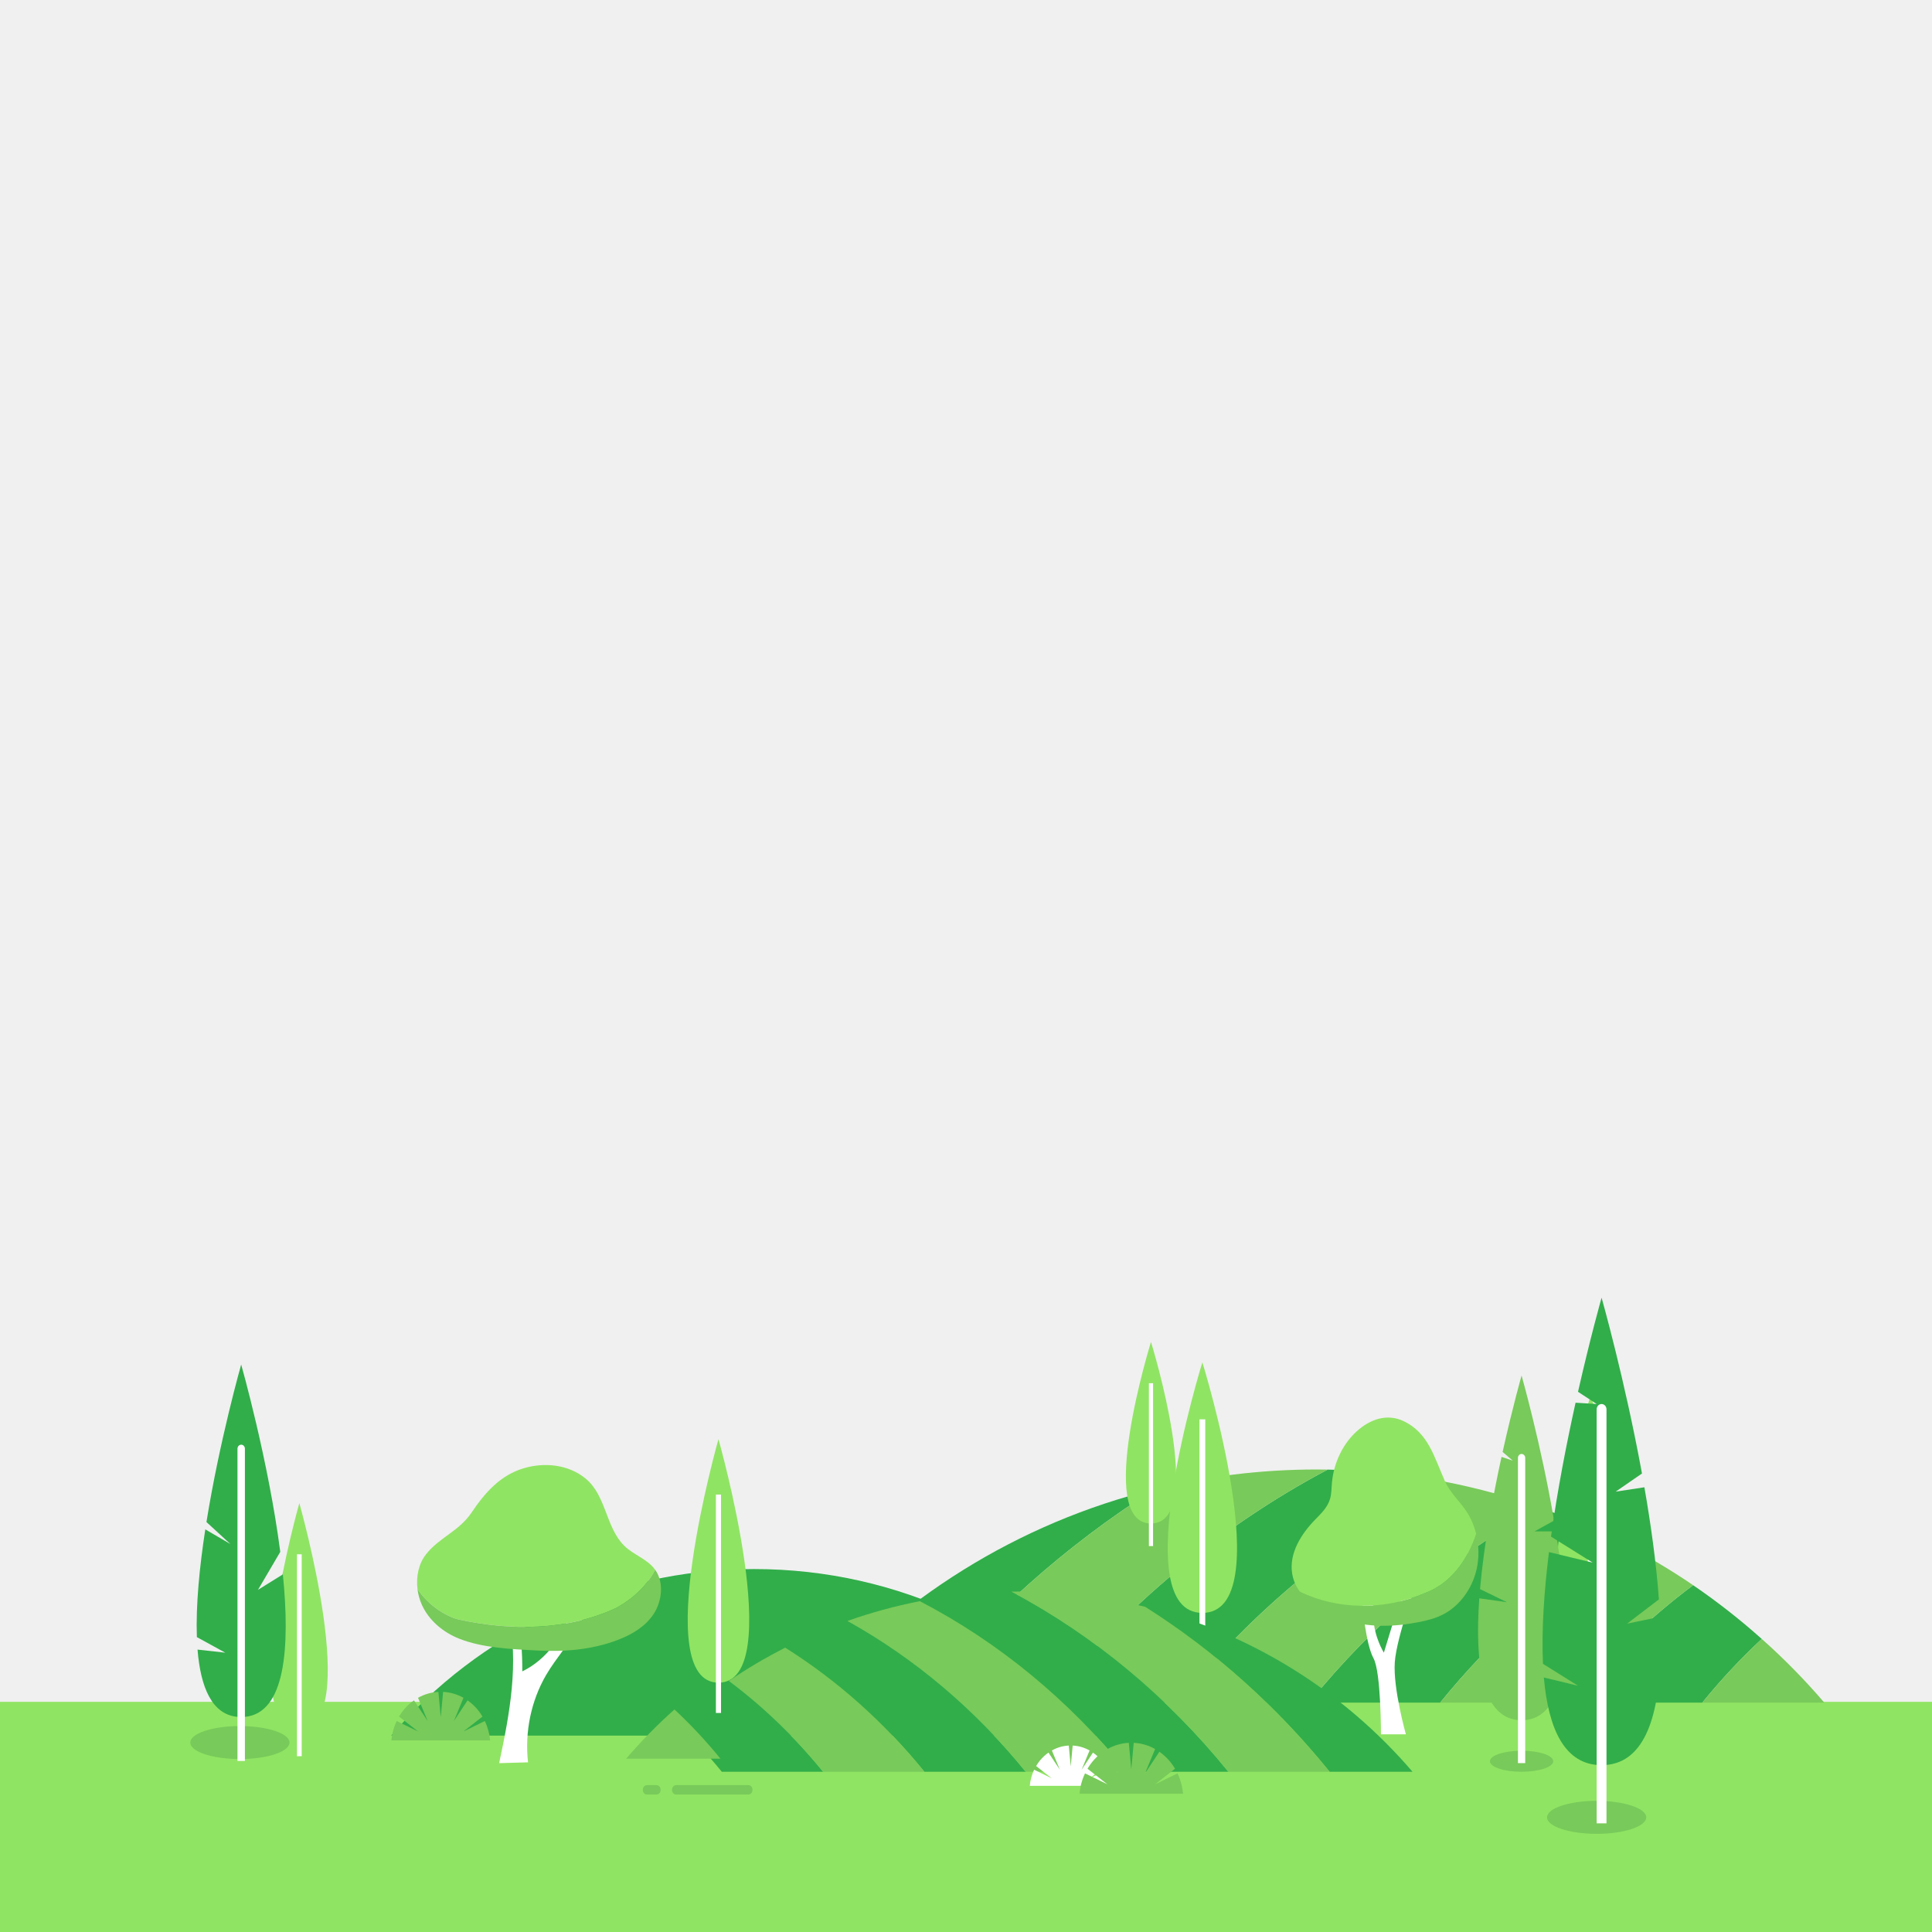
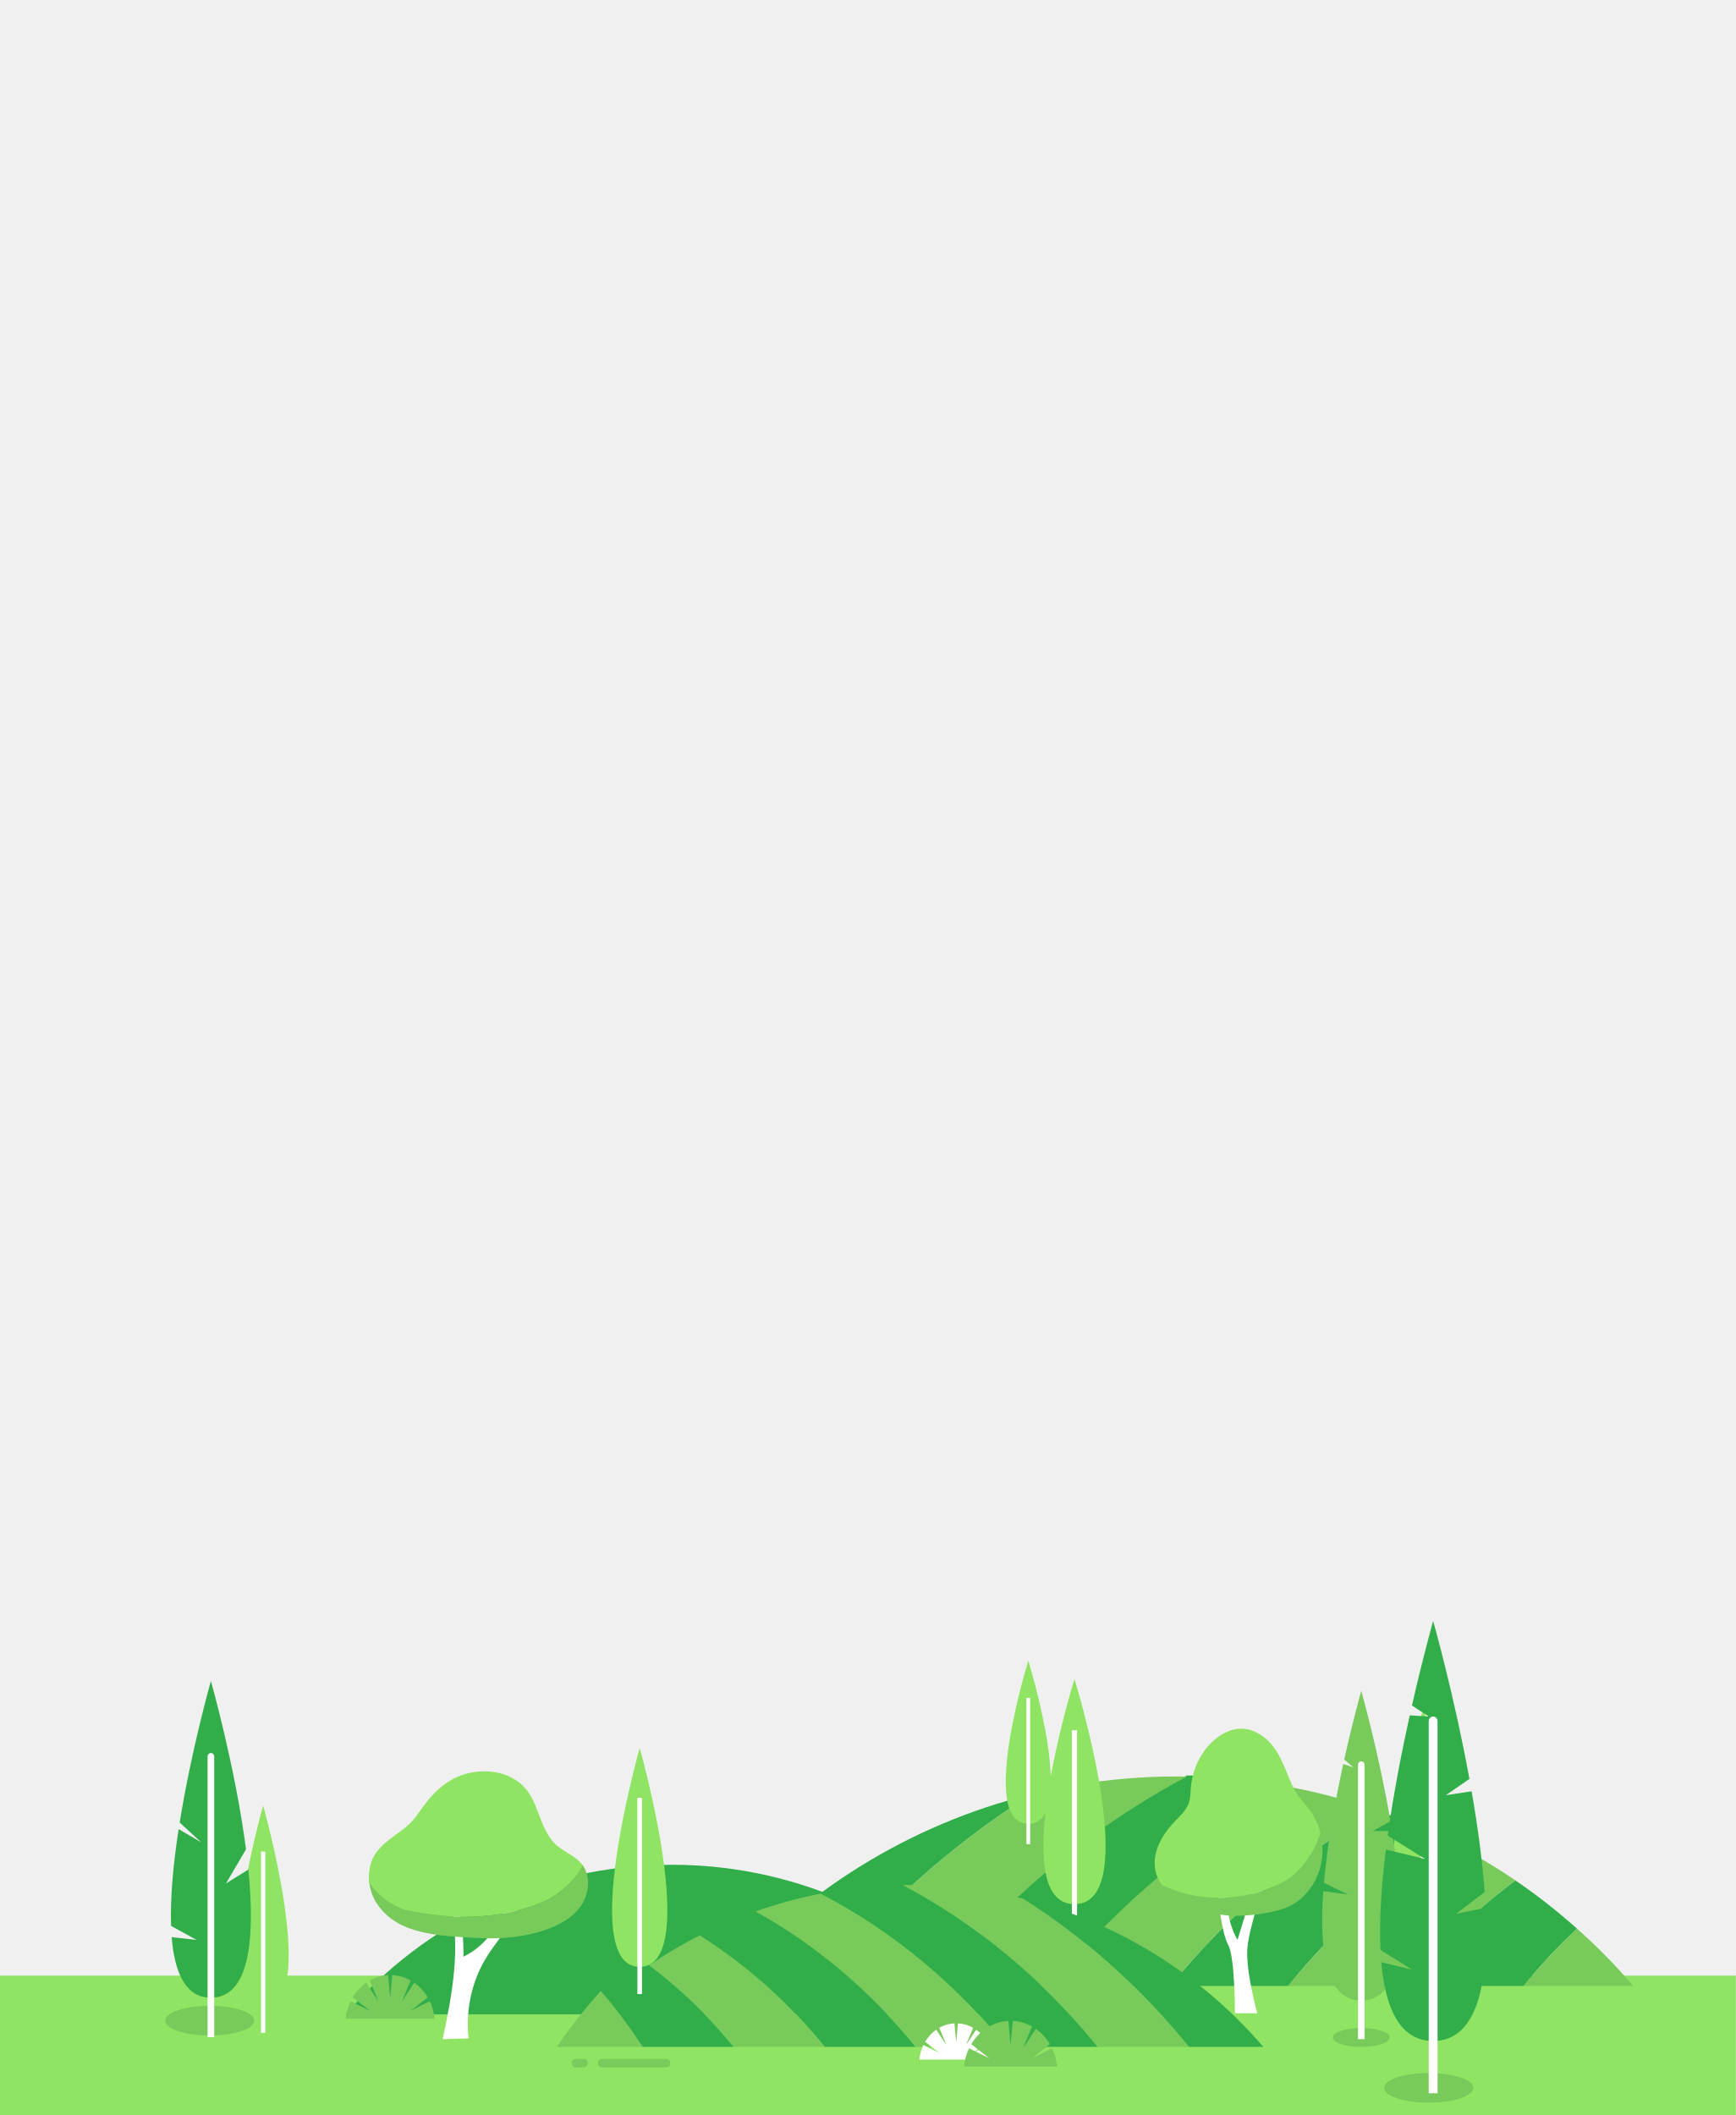
- <svg xmlns="http://www.w3.org/2000/svg" xml:space="preserve" width="209.999mm" height="209.999mm" version="1.1" style="shape-rendering:geometricPrecision; text-rendering:geometricPrecision; image-rendering:optimizeQuality; fill-rule:evenodd; clip-rule:evenodd" viewBox="0 0 11609.09 11609.08">
+ <svg xmlns="http://www.w3.org/2000/svg" xml:space="preserve" width="198.21mm" height="241.509mm" version="1.1" style="shape-rendering:geometricPrecision; text-rendering:geometricPrecision; image-rendering:optimizeQuality; fill-rule:evenodd; clip-rule:evenodd" viewBox="0 0 3822.13 4657.07">
  <defs>
    <style type="text/css">
   
    .fil0 {fill:none}
-     .fil1 {fill:#90E463}
-     .fil5 {fill:white}
-     .fil2 {fill:#31AE4A;fill-rule:nonzero}
-     .fil3 {fill:#78CA5A;fill-rule:nonzero}
-     .fil4 {fill:#90E463;fill-rule:nonzero}
-     .fil6 {fill:white;fill-rule:nonzero}
+     .fil1 {fill:#78CA5A}
+     .fil3 {fill:#90E463}
+     .fil6 {fill:white}
+     .fil4 {fill:#31AE4A;fill-rule:nonzero}
+     .fil2 {fill:#78CA5A;fill-rule:nonzero}
+     .fil5 {fill:#90E463;fill-rule:nonzero}
+     .fil7 {fill:white;fill-rule:nonzero}
   
  </style>
  </defs>
  <g id="Layer_x0020_1">
-     <rect class="fil0" x="-0" y="0.02" width="11609.09" height="11609.08" />
-     <g id="_2920229587120">
-       <g>
-         <g>
-           <rect class="fil1" x="-0" y="10226.11" width="11609.08" height="1382.97" />
-         </g>
-         <g>
-           <path class="fil2" d="M6938.07 8948.19c-538.89,340.09 -1023.1,774.42 -1434.59,1282.67l-644.51 0c532.86,-621.84 1255.19,-1079.16 2079.1,-1282.67z" />
-         </g>
-         <g>
-           <path class="fil2" d="M8689.15 8904.91c-614.67,319.11 -1161.96,772.4 -1610.96,1325.97l-787.4 0c471.47,-581.55 1043.58,-1059.49 1686.45,-1400.25l0.29 0c243.14,3.68 480.9,29.32 711.61,74.28z" />
-         </g>
-         <g>
-           <path class="fil2" d="M9735.44 9266.32c-406.1,255.44 -771.3,581.87 -1081.82,964.56l-787.4 0.02c390.06,-480.96 859.83,-879.99 1385.96,-1172.11 166.35,58.63 327.67,127.93 483.26,207.53z" />
-         </g>
-         <g>
-           <path class="fil2" d="M10586.21 9848.2c-126.8,117.95 -246.46,246.14 -357.51,382.71l-787.69 0.01c216.97,-266.78 463.09,-504.27 732.71,-705.81 144.56,98.93 282.37,206.52 412.49,323.09z" />
-         </g>
-         <g>
-           <path class="fil3" d="M7977.31 8830.63c-642.88,340.72 -1214.95,818.7 -1686.42,1400.25l-787.39 0c411.45,-508.25 895.7,-942.58 1434.59,-1282.67l0.32 0c311.2,-77.29 636.82,-118.26 972.49,-118.26 22.15,0 44.3,0.35 66.42,0.67z" />
-         </g>
-         <g>
-           <path class="fil3" d="M9252.22 9058.78c-526.14,292.12 -995.96,691.14 -1385.98,1172.09l-788.01 0c449,-553.57 996.29,-1006.85 1610.96,-1325.97l0.32 0c192.85,37.96 380.65,89.25 562.71,153.88z" />
-         </g>
-         <g>
-           <path class="fil3" d="M10173.75 9525.09c-269.61,201.53 -515.78,439.02 -732.72,705.8l-787.38 -0.01c310.52,-382.66 675.68,-709.11 1081.82,-964.58 151.85,76.94 298.41,163.54 438.27,258.79z" />
-         </g>
-         <g>
-           <path class="fil3" d="M10962.11 10230.92l-733.38 0c111.01,-136.58 230.71,-264.78 357.47,-382.71 133.8,118.57 259.23,246.81 375.91,382.71z" />
-         </g>
-         <g>
-           <path class="fil2" d="M6710.9 10428.9l-4360.23 0c524.62,-612.32 1306.74,-1000.72 2180.32,-1000.72 873.17,0 1655.28,388.4 2179.9,1000.72z" />
-         </g>
-         <g>
-           <path class="fil4" d="M9558.09 8383.66c0,0 -468.37,1505.56 0,1505.56 468.41,0 0,-1505.56 0,-1505.56z" />
-         </g>
-         <g>
-           <rect class="fil5" x="9540.79" y="8726.14" width="34.67" height="1350.46" />
-         </g>
-         <g>
-           <path class="fil4" d="M7224.86 8186.02c0,0 -468.37,1505.57 0,1505.57 468.41,0 0,-1505.57 0,-1505.57z" />
-         </g>
-         <g>
-           <rect class="fil5" x="7207.53" y="8528.55" width="34.67" height="1350.46" />
-         </g>
-         <g>
-           <path class="fil4" d="M6916.07 8063.46c0,0 -339.41,1090.87 0,1090.87 339.37,0 0,-1090.87 0,-1090.87z" />
-         </g>
-         <g>
-           <rect class="fil5" x="6903.52" y="8311.59" width="25.1" height="978.5" />
-         </g>
-         <g>
-           <path class="fil2" d="M6880.64 9654.72c416.54,262.86 790.81,598.59 1108.87,991.48l498.19 0c-411.88,-480.66 -970.2,-834.18 -1607.06,-991.48z" />
-         </g>
-         <g>
-           <path class="fil2" d="M5527.1 9621.2c475.1,246.64 898.14,597.06 1245.24,1024.96l608.59 0c-364.42,-449.55 -806.65,-819.02 -1303.56,-1082.36l-0.25 0c-187.92,2.81 -371.69,22.64 -550.02,57.4z" />
-         </g>
-         <g>
-           <path class="fil2" d="M4718.35 9900.56c313.91,197.45 596.2,449.76 836.21,745.63l608.62 -0.02c-301.5,-371.77 -664.61,-680.2 -1071.3,-906 -128.59,45.31 -253.26,98.86 -373.53,160.39z" />
-         </g>
-         <g>
-           <path class="fil2" d="M4060.79 10350.4c97.94,91.13 190.49,190.25 276.3,295.82l608.86 0c-167.69,-206.22 -357.96,-389.79 -566.34,-545.56 -111.71,76.47 -218.25,159.63 -318.82,249.74z" />
-         </g>
-         <g>
-           <path class="fil3" d="M6077.38 9563.87c496.9,263.37 939.11,632.84 1303.56,1082.36l608.62 0c-318.06,-392.88 -692.36,-728.62 -1108.87,-991.48l-0.29 0c-240.53,-59.73 -492.23,-91.39 -751.69,-91.39 -17.1,0 -34.22,0.25 -51.32,0.51z" />
-         </g>
-         <g>
-           <path class="fil3" d="M5091.86 9740.15c406.69,225.8 769.85,534.23 1071.29,906l609.17 0c-347.1,-427.9 -770.14,-778.32 -1245.25,-1024.95l-0.25 0c-149.07,29.35 -294.2,69.01 -434.96,118.95z" />
-         </g>
-         <g>
-           <path class="fil3" d="M4379.54 10100.62c208.41,155.76 398.65,339.34 566.35,545.59l608.62 -0.01c-240.01,-295.82 -522.31,-548.16 -836.2,-745.62 -117.41,59.47 -230.68,126.39 -338.77,200.04z" />
-         </g>
-         <g>
-           <path class="fil3" d="M3762.27 10567.79l566.86 0c-85.77,-105.59 -178.33,-204.69 -276.3,-295.83 -103.41,91.65 -200.35,190.78 -290.56,295.83z" />
-         </g>
-         <g>
-           <path class="fil3" d="M1739.56 10470.74c0,54.72 -133.45,99.1 -298.06,99.1 -164.63,0 -298.08,-44.37 -298.08,-99.1 0,-54.75 133.45,-99.13 298.08,-99.13 164.61,0 298.06,44.37 298.06,99.13z" />
-         </g>
-         <g>
-           <path class="fil6" d="M8185.55 9638.79c0,0 21.17,241.03 67.3,324.85 46.15,83.82 45.04,457.65 45.04,457.65l149.92 0c0,0 -77.8,-275.7 -66.66,-433.3 11.14,-157.57 140.22,-501.54 140.22,-501.54l-73.56 9.85 -132.32 434.24c0,0 -59.26,-93.91 -62.65,-209.61 -3.41,-115.7 0,-146.91 0,-146.91l-67.3 64.77z" />
-         </g>
-         <g>
-           <path class="fil3" d="M8560.93 9572.56c-241.07,104.83 -524.58,101.7 -750.78,-9.03 64.18,88.58 179.16,140.24 268.72,169.9 143.07,47.42 296.93,42.51 442.63,14.38 52.39,-10.09 104.82,-23.21 152.98,-48.55 97.37,-51.27 172.39,-153.79 198.67,-271.45 15.5,-69.35 13.73,-143.12 -3.38,-211.97 -53.37,165.15 -159.21,302.5 -308.84,356.72z" />
-         </g>
-         <g>
-           <path class="fil4" d="M8560.93 9572.58c149.64,-54.22 255.47,-191.57 308.84,-356.72 -11.91,-47.95 -31.2,-93.49 -57.54,-133.44 -41.35,-62.67 -98.69,-112.34 -129.81,-182.15 -64.69,-145.13 -99.13,-288.67 -246.16,-359.92 -99.76,-48.34 -202.47,-14.4 -285.5,61.49 -83.29,76.13 -137.81,191.17 -147.7,311.68 -2.61,31.63 -2.35,64.07 -11.33,94.17 -15.17,50.87 -53.93,87.18 -89.06,123.3 -81.93,84.24 -157.64,200.23 -138.4,323.45 6.51,41.54 23.04,77.59 45.85,109.1 226.2,110.73 509.71,113.86 750.78,9.03z" />
-         </g>
-         <g>
-           <path class="fil3" d="M9892.07 10920.14c0,54.73 -133.45,99.1 -298.06,99.1 -164.61,0 -298.08,-44.37 -298.08,-99.1 0,-54.75 133.47,-99.12 298.08,-99.12 164.61,0 298.06,44.37 298.06,99.12z" />
-         </g>
-         <g>
-           <path class="fil3" d="M9333.24 10583.03c0,34.95 -85.17,63.25 -190.26,63.25 -105.05,0 -190.22,-28.3 -190.22,-63.25 0,-34.93 85.17,-63.25 190.22,-63.25 105.08,0 190.26,28.32 190.26,63.25z" />
-         </g>
-         <g>
-           <path class="fil4" d="M1798.68 9032.02c0,0 -384.45,1352.38 0,1352.38 384.46,0 0,-1352.38 0,-1352.38z" />
-         </g>
-         <g>
-           <rect class="fil5" x="1784.43" y="9339.64" width="28.49" height="1213.07" />
-         </g>
-         <g>
-           <path class="fil3" d="M9142.92 10336.51c-236.13,0 -282.77,-333.31 -254.08,-732.42l165.44 23.17 -161 -78.69c23.42,-267 77.43,-557.39 129.15,-794.36l67.53 22.48 -61 -52.06c59.3,-267.25 113.96,-459.24 113.96,-459.24 0,0 117.75,413.8 195.2,871.66l-117.55 64.92 128.08 0c25.98,162.85 46.01,329.17 52.98,482.16l-154.9 98.42 157.64 -20.44c5.27,325.27 -57.4,574.39 -261.45,574.39z" />
-         </g>
-         <g>
-           <path class="fil6" d="M9121.15 8760.27l0 1834.15 43.62 0 0 -1834.15c0,-13.08 -9.77,-23.7 -21.82,-23.7 -12.03,0 -21.8,10.62 -21.8,23.7z" />
-         </g>
-         <g>
-           <path class="fil2" d="M9848.2 9978.67l129.35 -28.21c-9.91,379.39 -103.4,656.03 -353.87,656.03 -220.96,0 -319.7,-215.38 -346.93,-526.65l205.11 49.55 -210.4 -131.7c-9.28,-200.47 6.55,-433.51 36.08,-671.4l262.5 63.32 -250.25 -156.45c38.82,-281.67 94.53,-564.97 147.49,-804.44l126.83 7.79 -112.04 -73.4c75.31,-332.14 141.6,-565.43 141.6,-565.43 0,0 138.63,487.21 242.66,1056.1l0 0.22c-74.29,51.16 -157.86,108.95 -157.86,108.95l172.41 -26.14c39.04,223.2 71.33,455.56 87.16,673.72l-190.97 145.63 197.31 -40.83c2.74,57.58 4.21,113.79 4.21,168.16l-130.41 95.18z" />
-         </g>
-         <g>
-           <path class="fil6" d="M9594.02 8468.72l0 2487.37 59.16 0 0 -2487.37c0,-17.75 -13.25,-32.15 -29.58,-32.15 -16.35,0 -29.58,14.4 -29.58,32.15z" />
-         </g>
-         <g>
-           <path class="fil2" d="M1471.6 10316.32c-7.17,0.92 -14.77,1.17 -22.37,1.17 -7.6,0 -14.99,-0.24 -22.16,-1.17 -153,-13.99 -221.56,-175.72 -240.14,-404.19l166.7 18.59 -170.71 -93.58c-6.77,-192.7 16.03,-422.08 50.65,-647.33l150.87 88.09 -143.9 -132.13c78.69,-489.5 208.69,-946.66 208.69,-946.66 0,0 163.34,574.83 234.87,1125.82l-134 228.25 149.6 -93.13c44.33,441.08 14.16,833.79 -228.1,856.28z" />
-         </g>
-         <g>
-           <path class="fil6" d="M1427.02 8705.18l0 1876.04 44.61 0 0 -1876.04c0,-13.39 -9.99,-24.25 -22.31,-24.25 -12.32,0 -22.31,10.86 -22.31,24.25z" />
-         </g>
-         <g>
-           <path class="fil4" d="M4317.17 8647.73c0,0 -415.92,1463.07 0,1463.07 415.91,0 0,-1463.07 0,-1463.07z" />
-         </g>
-         <g>
-           <rect class="fil5" x="4301.78" y="8980.57" width="30.82" height="1312.34" />
-         </g>
-         <g>
-           <path class="fil6" d="M3557.92 9397.47c8.29,127.65 -18.94,257.75 -77.15,368.96 -55.77,106.53 -137.93,193.96 -198.57,297.29 -90.68,154.55 -130.02,343.92 -109.24,525.86 -57.9,1.65 -115.8,3.3 -173.69,4.93 63.33,-294.93 120.79,-603.66 54.5,-897.81 18.35,0.31 36.73,0.61 55.1,0.92 20.6,113.65 30.49,229.56 29.5,345.38 145.69,-70.38 257.11,-219.28 290.89,-388.63 2.92,-14.62 -4.39,-37.77 -16.32,-30.37l144.98 -226.53z" />
-         </g>
-         <g>
-           <path class="fil4" d="M2752.8 9730.72c316.54,68.82 654.17,68.82 949.59,-68.81 99.64,-54.13 185.09,-133.88 234.31,-229.47 -47.04,-65.83 -129.75,-88.51 -186.33,-144.93 -111.57,-111.26 -106.87,-300.54 -231.59,-403.15 -104.6,-86.05 -249.19,-98.09 -370.59,-62.28 -140.32,41.38 -231.96,144.11 -315.04,267.13 -75.59,111.95 -191.8,148.08 -272.37,249.23 -45.06,56.55 -61.19,134.38 -52.25,209.09 57.78,90.09 159.06,160.06 244.27,183.2z" />
-         </g>
-         <g>
-           <path class="fil3" d="M3936.69 9432.4c-49.19,95.63 -134.67,175.35 -234.28,229.5 -295.42,137.61 -633.07,137.61 -949.62,68.79 -85.21,-23.14 -186.49,-93.08 -244.25,-183.2 3.99,33.35 12.95,66.07 26.62,95.97 44.26,96.94 130.33,165.89 223.85,203.04 141.5,56.25 316.46,62.99 465.96,71.05 165.4,8.96 333.92,-3.9 490.91,-64.79 81.63,-31.67 162.08,-78.62 212.26,-155.46 50.16,-76.81 62.08,-188.86 9.5,-263.77l-0.95 -1.14z" />
-         </g>
-         <g>
-           <path class="fil6" d="M6679.92 10730.69l-492.17 0c3.06,-34.58 12.22,-67.28 26.3,-96.73l106.42 52.06 -94.61 -74.13c19.11,-32.42 44.55,-60.05 74.4,-80.84l68.15 102.82 -47.85 -115.59c30.69,-17.29 65.11,-27.71 101.54,-29.51l11.75 126.04 11.73 -126.04c36.43,1.81 70.93,12.22 101.62,29.51l-47.87 115.59 68.17 -102.82c29.85,20.88 55.19,48.43 74.4,80.84l-94.61 74.13 106.35 -52.06c14.08,29.44 23.23,62.15 26.29,96.73z" />
-         </g>
-         <g>
-           <path class="fil3" d="M7108.61 10778.11l-622.06 0c3.87,-43.69 15.43,-85.01 33.25,-122.23l134.51 65.78 -119.6 -93.66c24.17,-41.01 56.32,-75.93 94.03,-102.21l86.16 129.98 -60.49 -146.1c38.8,-21.87 82.3,-35.04 128.35,-37.33l14.83 159.33 14.83 -159.33c46.07,2.29 89.65,15.46 128.47,37.33l-60.52 146.1 86.16 -129.98c37.72,26.39 69.75,61.2 94.03,102.21l-119.57 93.66 134.4 -65.78c17.81,37.22 29.36,78.53 33.23,122.23z" />
-         </g>
-         <g>
-           <path class="fil3" d="M2945.02 10457.76l-593.11 0c3.69,-41.69 14.69,-81.07 31.69,-116.54l128.26 62.72 -114.05 -89.32c23.06,-39.07 53.69,-72.39 89.65,-97.45l82.15 123.97 -57.68 -139.32c36.99,-20.84 78.47,-33.43 122.39,-35.59l14.12 151.89 14.14 -151.89c43.92,2.16 85.48,14.75 122.47,35.59l-57.68 139.32 82.15 -123.97c35.96,25.18 66.51,58.38 89.65,97.45l-114.02 89.32 128.16 -62.72c16.98,35.47 27.98,74.85 31.69,116.54z" />
-         </g>
-         <g>
-           <path class="fil3" d="M3944.62 10783.17l-57.01 0c-13.82,0 -24.98,-12.16 -24.98,-27.15l0 -2.27c0,-15 11.16,-27.13 24.98,-27.13l57.01 0c13.8,0 24.98,12.13 24.98,27.13l0 2.27c0,15 -11.18,27.15 -24.98,27.15z" />
-         </g>
-         <g>
-           <path class="fil3" d="M4496.68 10783.17l-433.6 0c-13.8,0 -24.98,-12.16 -24.98,-27.15l0 -2.27c0,-15 11.18,-27.13 24.98,-27.13l433.6 0c13.8,0 24.98,12.13 24.98,27.13l0 2.27c0,15 -11.18,27.15 -24.98,27.15z" />
-         </g>
-       </g>
+     <rect class="fil0" x="-0" y="-0" width="3822.13" height="4657.07" />
+     <g id="_1432560551632">
+       <polygon class="fil1" points="829.99,4141.85 812.41,4136.47 813.11,4145.37 824.36,4172.68 918.41,4242.64 1168.3,4226.79 1283.28,4149.84 1283.62,4107.86 1268.88,4099.79 1257.31,4124.64 1219.52,4149.15 1100.49,4178.13 993.4,4189.94 " />
+       <path class="fil2" d="M2916.61 3978.71c-144.97,80.49 -274.41,190.43 -381.87,322.94l-217.12 0c123.71,-152.52 274.5,-277.42 443.86,-365.34l0.09 0c53.13,10.46 104.88,24.59 155.04,42.4z" />
+       <rect class="fil3" x="0" y="4350.19" width="3822.12" height="306.89" />
+       <path class="fil4" d="M2271.46 3950.58c-177.42,111.97 -336.84,254.96 -472.31,422.3l-212.2 0c175.44,-204.73 413.25,-355.3 684.51,-422.3z" />
+       <path class="fil4" d="M2848 3933.81c-202.37,105.06 -382.56,254.3 -530.38,436.55l-259.24 0c155.22,-191.47 343.58,-348.82 555.24,-461.01l0.1 0c80.05,1.21 158.33,9.65 234.29,24.46z" />
+       <path class="fil4" d="M3192.46 4055.31c-133.7,84.1 -253.94,191.57 -356.17,317.57l-259.24 0.01c128.42,-158.35 283.08,-289.72 456.3,-385.9 54.77,19.3 107.88,42.12 159.11,68.32z" />
+       <path class="fil4" d="M3472.57 4246.87c-41.75,38.83 -81.14,81.04 -117.7,126l-259.34 0c71.44,-87.84 152.47,-166.02 241.24,-232.38 47.59,32.57 92.96,67.99 135.8,106.38z" />
+       <path class="fil2" d="M2613.61 3911.87c-211.66,112.18 -400.01,269.54 -555.23,461.01l-259.24 0c135.46,-167.34 294.89,-310.33 472.31,-422.3l0.11 0c102.46,-25.45 209.66,-38.93 320.18,-38.93 7.29,0 14.58,0.12 21.87,0.22z" />
+       <path class="fil2" d="M3033.37 3986.98c-173.22,96.18 -327.91,227.55 -456.31,385.89l-259.44 0c147.83,-182.26 328.01,-331.49 530.38,-436.56l0.11 0c63.49,12.5 125.32,29.38 185.26,50.66z" />
+       <path class="fil2" d="M3336.77 4140.5c-88.76,66.35 -169.81,144.54 -241.24,232.37l-259.23 -0c102.24,-125.99 222.46,-233.46 356.17,-317.57 50,25.33 98.25,53.84 144.29,85.2z" />
+       <path class="fil2" d="M3596.32 4372.88l-241.45 0c36.55,-44.97 75.96,-87.17 117.69,-126 44.05,39.04 85.35,81.26 123.76,126z" />
+       <path class="fil4" d="M2196.69 4435.55l-1435.54 0c172.72,-201.59 430.23,-329.47 717.84,-329.47 287.48,0 544.98,127.88 717.7,329.47z" />
+       <path class="fil5" d="M3134.08 3762.2c0,0 -154.21,495.68 0,495.68 154.22,0 0,-495.68 0,-495.68z" />
+       <rect class="fil6" x="3128.4" y="3874.94" width="11.4" height="444.61" />
+       <path class="fil5" d="M2365.89 3697.14c0,0 -154.21,495.68 0,495.68 154.22,0 0,-495.68 0,-495.68z" />
+       <rect class="fil6" x="2360.19" y="3809.88" width="11.4" height="444.61" />
+       <path class="fil5" d="M2264.23 3656.79c0,0 -111.74,359.15 0,359.15 111.73,0 0,-359.15 0,-359.15z" />
+       <rect class="fil6" x="2260.1" y="3738.49" width="8.27" height="322.16" />
+       <path class="fil4" d="M2252.57 4180.67c137.14,86.54 260.36,197.08 365.08,326.43l164.02 0c-135.6,-158.25 -319.42,-274.64 -529.1,-326.43z" />
+       <path class="fil4" d="M1806.92 4169.65c156.42,81.2 295.7,196.57 409.98,337.45l200.37 0c-119.98,-148.01 -265.58,-269.65 -429.18,-356.35l-0.08 0c-61.87,0.93 -122.37,7.45 -181.09,18.9z" />
+       <path class="fil4" d="M1540.66 4261.62c103.35,65.01 196.29,148.08 275.31,245.48l200.38 -0c-99.26,-122.4 -218.81,-223.95 -352.71,-298.29 -42.34,14.92 -83.38,32.55 -122.98,52.81z" />
+       <path class="fil4" d="M1324.16 4409.71c32.24,30 62.71,62.64 90.97,97.4l200.46 0c-55.21,-67.89 -117.85,-128.33 -186.46,-179.62 -36.78,25.18 -71.86,52.55 -104.96,82.22z" />
+       <path class="fil2" d="M1988.1 4150.75c163.6,86.71 309.19,208.36 429.18,356.35l200.38 0c-104.72,-129.35 -227.95,-239.89 -365.08,-326.43l-0.1 0c-79.19,-19.67 -162.06,-30.09 -247.48,-30.09 -5.63,0 -11.27,0.08 -16.9,0.17z" />
+       <path class="fil2" d="M1663.63 4208.81c133.9,74.34 253.46,175.88 352.71,298.29l200.56 0c-114.28,-140.88 -253.56,-256.25 -409.98,-337.45l-0.08 0c-49.08,9.66 -96.86,22.72 -143.2,39.17z" />
+       <path class="fil2" d="M1429.12 4327.48c68.62,51.28 131.25,111.72 186.46,179.63l200.38 -0c-79.02,-97.39 -171.96,-180.47 -275.3,-245.48 -38.65,19.58 -75.95,41.61 -111.53,65.86z" />
+       <path class="fil2" d="M1225.9 4507.1l189.3 0c-28.64,-43.98 -59.55,-85.25 -92.27,-123.21 -34.53,38.17 -66.91,79.46 -97.03,123.21z" />
+       <path class="fil2" d="M559.93 4449.33c0,18.02 -43.94,32.63 -98.13,32.63 -54.2,0 -98.14,-14.61 -98.14,-32.63 0,-18.02 43.94,-32.63 98.14,-32.63 54.2,0 98.13,14.61 98.13,32.63z" />
+       <path class="fil7" d="M2682.18 4175.43c0,0 6.97,79.36 22.16,106.95 15.2,27.6 14.83,150.68 14.83,150.68l49.36 0c0,0 -25.61,-90.77 -21.95,-142.66 3.67,-51.88 46.17,-165.12 46.17,-165.12l-24.22 3.24 -43.56 142.97c0,0 -19.51,-30.92 -20.63,-69.01 -1.12,-38.09 0,-48.37 0,-48.37l-22.16 21.32z" />
+       <path class="fil2" d="M2805.76 4153.63c-79.37,34.51 -172.71,33.48 -247.18,-2.97 21.13,29.16 58.99,46.17 88.47,55.94 47.11,15.61 97.76,13.99 145.73,4.74 17.25,-3.32 34.51,-7.64 50.37,-15.99 32.06,-16.88 56.76,-50.63 65.41,-89.37 5.1,-22.83 4.52,-47.12 -1.11,-69.79 -17.57,54.37 -52.41,99.59 -101.68,117.44z" />
+       <path class="fil5" d="M2805.76 4153.63c49.27,-17.85 84.11,-63.07 101.68,-117.44 -3.92,-15.79 -10.27,-30.78 -18.94,-43.93 -13.61,-20.63 -32.49,-36.99 -42.74,-59.97 -21.3,-47.78 -32.64,-95.04 -81.04,-118.5 -32.84,-15.91 -66.66,-4.74 -94,20.24 -27.42,25.06 -45.37,62.94 -48.62,102.62 -0.86,10.41 -0.77,21.09 -3.73,31 -5,16.75 -17.76,28.71 -29.32,40.6 -26.97,27.74 -51.9,65.92 -45.56,106.49 2.14,13.68 7.58,25.54 15.09,35.92 74.47,36.45 167.82,37.48 247.18,2.97z" />
+       <path class="fil2" d="M3244.03 4597.3c0,18.02 -43.94,32.63 -98.13,32.63 -54.2,0 -98.14,-14.61 -98.14,-32.63 0,-18.02 43.94,-32.63 98.14,-32.63 54.2,0 98.13,14.61 98.13,32.63z" />
+       <path class="fil2" d="M3060.03 4486.31c0,11.51 -28.04,20.82 -62.64,20.82 -34.59,0 -62.63,-9.32 -62.63,-20.82 0,-11.5 28.04,-20.82 62.63,-20.82 34.6,0 62.64,9.32 62.64,20.82z" />
+       <path class="fil5" d="M579.39 3975.66c0,0 -126.57,445.25 0,445.25 126.58,0 0,-445.25 0,-445.25z" />
+       <rect class="fil6" x="574.71" y="4076.92" width="9.39" height="399.39" />
+       <path class="fil2" d="M2997.39 4405.15c-77.74,0 -93.1,-109.74 -83.65,-241.14l54.47 7.63 -53.01 -25.91c7.71,-87.91 25.49,-183.51 42.52,-261.53l22.23 7.4 -20.09 -17.14c19.52,-87.99 37.52,-151.2 37.52,-151.2 0,0 38.77,136.24 64.27,286.98l-38.7 21.38 42.17 0c8.55,53.62 15.15,108.38 17.44,158.75l-51 32.4 51.9 -6.73c1.73,107.09 -18.9,189.11 -86.08,189.11z" />
+       <path class="fil7" d="M2990.22 3886.18l0 603.87 14.36 0 0 -603.87c0,-4.31 -3.22,-7.8 -7.18,-7.8 -3.96,0 -7.18,3.49 -7.18,7.8z" />
+       <path class="fil4" d="M3229.57 4287.33l42.59 -9.29c-3.26,124.91 -34.04,215.99 -116.51,215.99 -72.74,0 -105.26,-70.91 -114.22,-173.39l67.53 16.31 -69.27 -43.36c-3.06,-66 2.15,-142.73 11.88,-221.05l86.43 20.85 -82.39 -51.51c12.78,-92.74 31.12,-186.01 48.56,-264.85l41.76 2.57 -36.89 -24.17c24.79,-109.36 46.62,-186.16 46.62,-186.16 0,0 45.65,160.41 79.9,347.7l0 0.07c-24.46,16.84 -51.97,35.87 -51.97,35.87l56.76 -8.61c12.85,73.48 23.49,149.99 28.7,221.81l-62.87 47.95 64.96 -13.44c0.9,18.96 1.39,37.47 1.39,55.37l-42.94 31.34z" />
+       <path class="fil7" d="M3145.9 3790.2l0 818.93 19.48 0 0 -818.93c0,-5.84 -4.36,-10.59 -9.74,-10.59 -5.38,0 -9.74,4.74 -9.74,10.59z" />
+       <path class="fil4" d="M471.72 4398.5c-2.36,0.3 -4.86,0.39 -7.36,0.39 -2.5,0 -4.93,-0.08 -7.3,-0.39 -50.37,-4.6 -72.94,-57.85 -79.06,-133.07l54.88 6.12 -56.2 -30.81c-2.23,-63.44 5.28,-138.96 16.68,-213.12l49.67 29 -47.38 -43.5c25.91,-161.16 68.71,-311.68 68.71,-311.68 0,0 53.78,189.26 77.33,370.66l-44.12 75.14 49.25 -30.66c14.59,145.22 4.66,274.51 -75.1,281.92z" />
+       <path class="fil7" d="M457.04 3868.06l0 617.66 14.69 0 0 -617.66c0,-4.41 -3.29,-7.98 -7.34,-7.98 -4.06,0 -7.34,3.58 -7.34,7.98z" />
+       <path class="fil5" d="M1408.58 3849.14c0,0 -136.93,481.69 0,481.69 136.93,0 0,-481.69 0,-481.69z" />
+       <rect class="fil6" x="1403.49" y="3958.71" width="10.15" height="432.08" />
+       <path class="fil7" d="M1158.6 4095.99c2.73,42.02 -6.24,84.86 -25.4,121.48 -18.36,35.07 -45.41,63.86 -65.37,97.88 -29.86,50.88 -42.81,113.23 -35.97,173.13 -19.06,0.54 -38.13,1.09 -57.18,1.63 20.85,-97.1 39.77,-198.75 17.94,-295.59 6.04,0.1 12.09,0.2 18.14,0.3 6.78,37.42 10.04,75.58 9.71,113.71 47.97,-23.17 84.65,-72.19 95.77,-127.95 0.96,-4.82 -1.45,-12.43 -5.38,-10l47.73 -74.58z" />
+       <path class="fil5" d="M893.54 4205.69c104.21,22.66 215.37,22.66 312.64,-22.66 32.8,-17.82 60.94,-44.08 77.14,-75.55 -15.49,-21.67 -42.71,-29.14 -61.35,-47.72 -36.73,-36.63 -35.18,-98.95 -76.25,-132.73 -34.44,-28.33 -82.04,-32.29 -122.01,-20.51 -46.2,13.63 -76.37,47.45 -103.72,87.95 -24.89,36.85 -63.15,48.75 -89.67,82.05 -15.21,19.09 -20.05,44.98 -17.2,68.84 19.02,29.66 52.37,52.7 80.42,60.32z" />
+       <path class="fil2" d="M1283.31 4107.48c-16.2,31.48 -44.34,57.73 -77.13,75.56 -97.26,45.31 -208.43,45.31 -312.64,22.65 -28.06,-7.62 -61.4,-30.65 -80.41,-60.32 1.31,10.98 4.26,21.75 8.76,31.6 14.57,31.92 42.91,54.62 73.7,66.85 46.58,18.52 104.19,20.74 153.41,23.39 54.46,2.95 109.94,-1.28 161.62,-21.33 26.88,-10.43 53.36,-25.89 69.88,-51.18 16.52,-25.29 20.44,-62.18 3.13,-86.84l-0.31 -0.38z" />
+       <path class="fil7" d="M2186.48 4534.93l-162.04 0c1.01,-11.38 4.02,-22.15 8.66,-31.84l35.04 17.14 -31.15 -24.41c6.29,-10.67 14.67,-19.77 24.49,-26.62l22.44 33.85 -15.75 -38.06c10.1,-5.69 21.44,-9.12 33.43,-9.71l3.87 41.5 3.86 -41.5c11.99,0.59 23.35,4.02 33.46,9.71l-15.76 38.06 22.44 -33.85c9.83,6.87 18.17,15.94 24.49,26.62l-31.15 24.41 35.01 -17.14c4.64,9.69 7.65,20.46 8.66,31.84z" />
+       <path class="fil2" d="M2327.61 4550.53l-204.8 0c1.27,-14.39 5.08,-27.99 10.95,-40.24l44.28 21.66 -39.37 -30.84c7.96,-13.5 18.54,-25 30.96,-33.65l28.37 42.79 -19.92 -48.1c12.77,-7.2 27.09,-11.54 42.26,-12.29l4.88 52.46 4.88 -52.46c15.17,0.75 29.52,5.09 42.3,12.29l-19.92 48.1 28.37 -42.79c12.42,8.69 22.97,20.15 30.96,33.65l-39.37 30.84 44.25 -21.66c5.86,12.25 9.66,25.86 10.94,40.24z" />
+       <path class="fil2" d="M956.82 4445.07l-195.27 0c1.21,-13.73 4.84,-26.69 10.43,-38.37l42.23 20.65 -37.55 -29.41c7.59,-12.86 17.68,-23.83 29.52,-32.08l27.05 40.81 -18.99 -45.87c12.18,-6.86 25.83,-11.01 40.29,-11.72l4.65 50.01 4.66 -50.01c14.46,0.71 28.14,4.86 40.32,11.72l-18.99 45.87 27.05 -40.81c11.84,8.29 21.9,19.22 29.52,32.08l-37.54 29.41 42.2 -20.65c5.59,11.68 9.21,24.64 10.43,38.37z" />
+       <path class="fil2" d="M1285.91 4552.21l-18.77 0c-4.55,0 -8.22,-4 -8.22,-8.94l0 -0.75c0,-4.94 3.67,-8.93 8.22,-8.93l18.77 0c4.54,0 8.22,4 8.22,8.93l0 0.75c0,4.94 -3.68,8.94 -8.22,8.94z" />
+       <path class="fil2" d="M1467.68 4552.21l-142.76 0c-4.54,0 -8.22,-4 -8.22,-8.94l0 -0.75c0,-4.94 3.68,-8.93 8.22,-8.93l142.76 0c4.54,0 8.22,4 8.22,8.93l0 0.75c0,4.94 -3.68,8.94 -8.22,8.94z" />
    </g>
  </g>
</svg>
